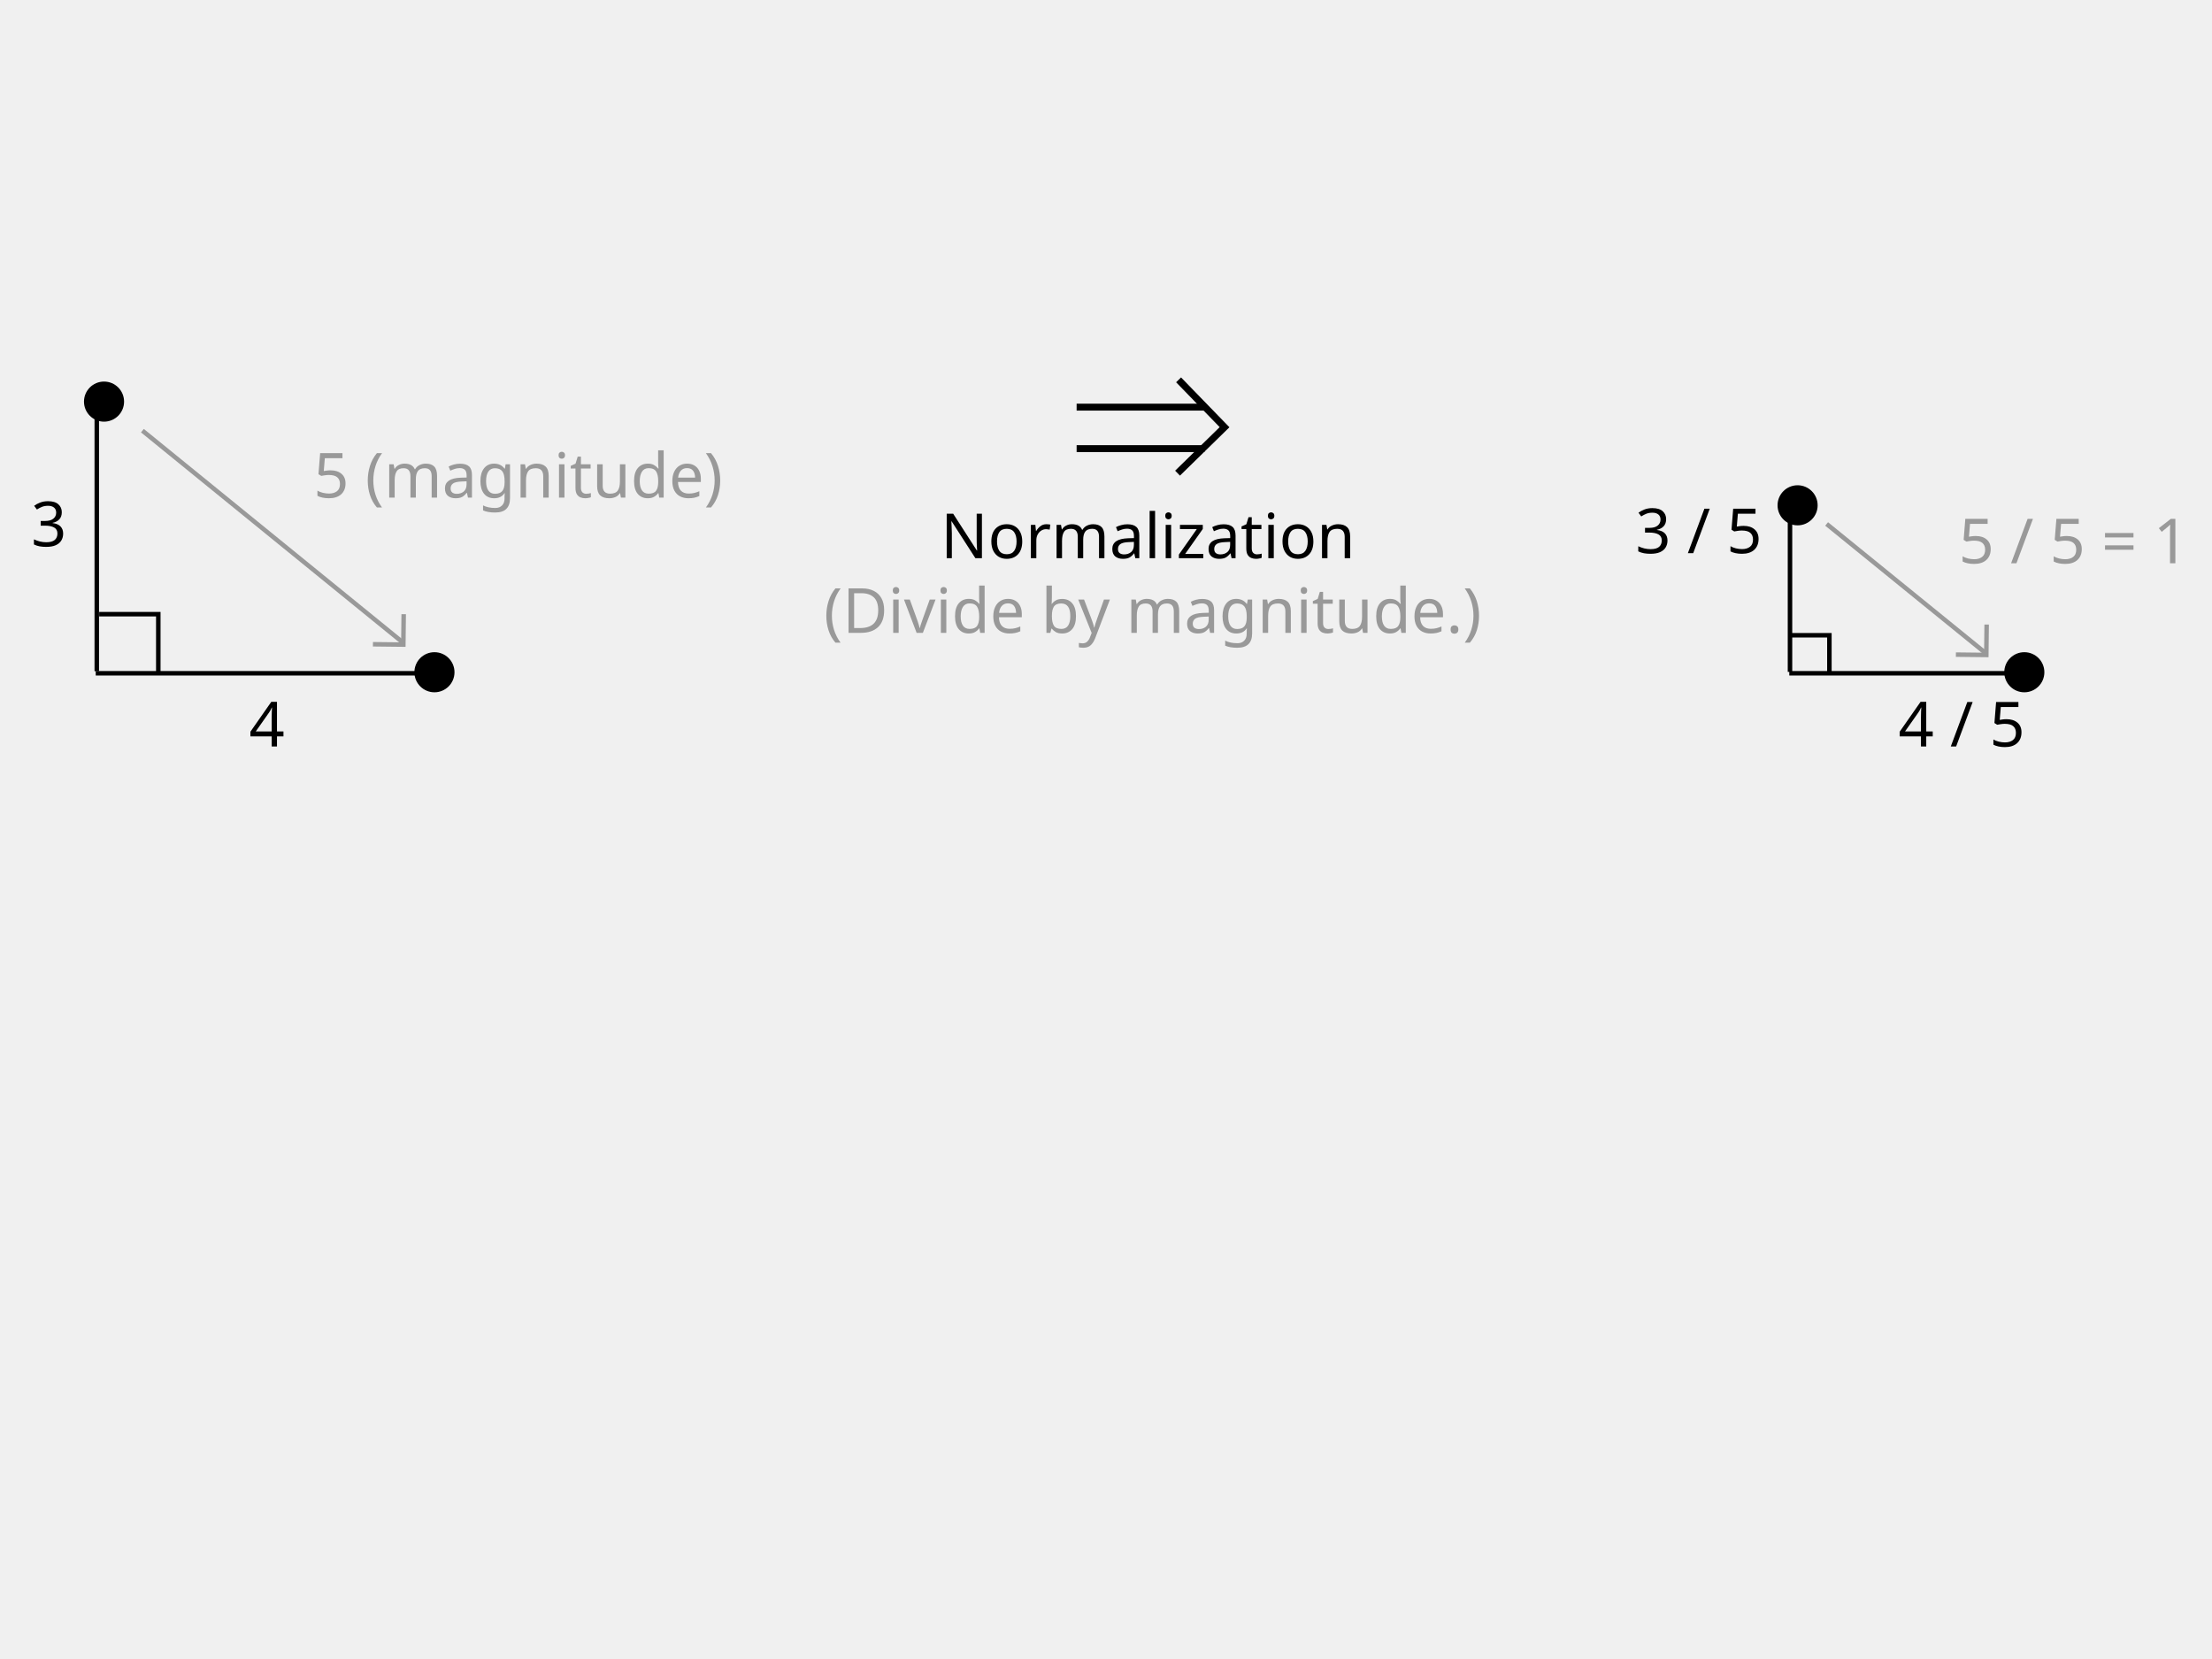
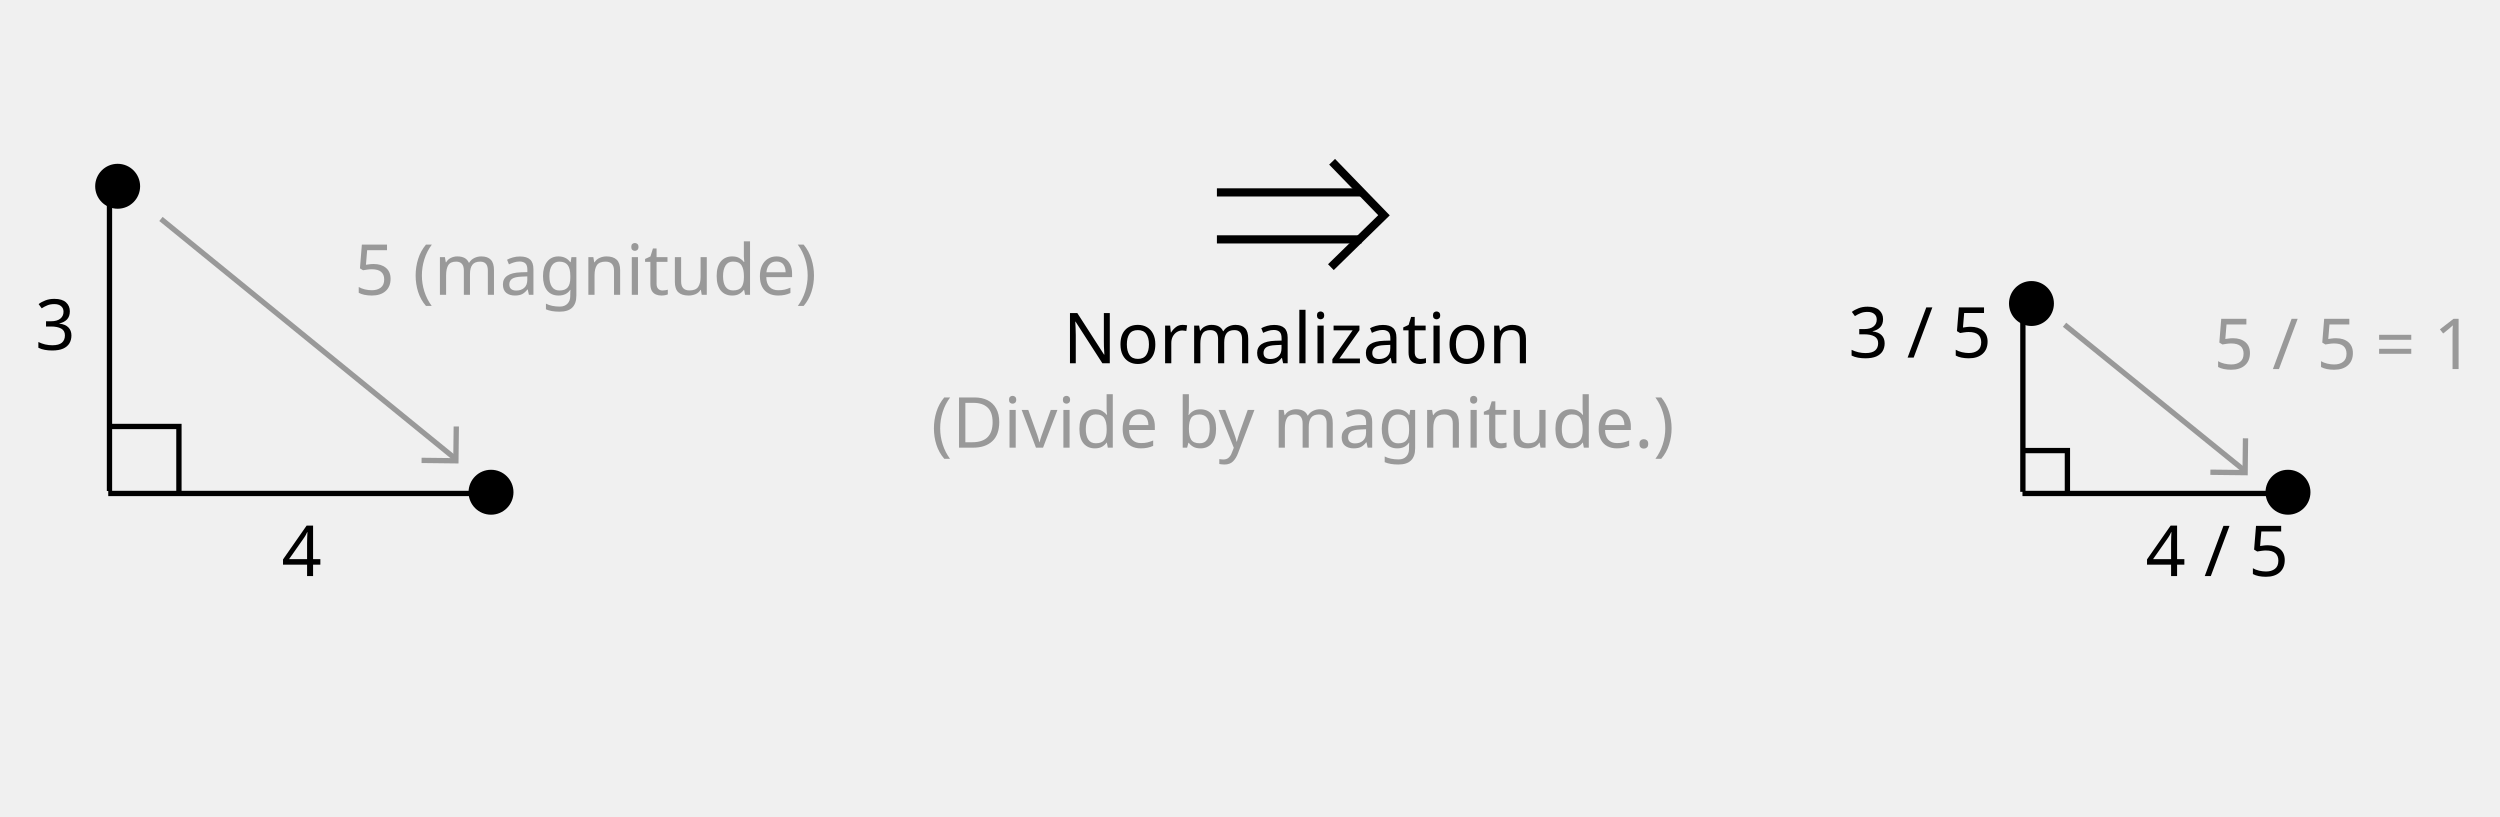
- <svg xmlns="http://www.w3.org/2000/svg" version="1.1" id="Layer_1" x="0px" y="0px" viewBox="0 0 640 480" enable-background="new 0 0 640 480" xml:space="preserve">
-   <text transform="matrix(1 0 0 1 9.0059 158.0439)" font-family="'TheSerif-HP5Plain'" font-size="18">3</text>
-   <text transform="matrix(1 0 0 1 72.0762 215.9736)" font-family="'TheSerif-HP5Plain'" font-size="18">4</text>
-   <text transform="matrix(1 0 0 1 86.0264 143.9736)" fill="#999999" font-family="'TheSerif-HP5Plain'" font-size="18"> 5 (magnitude)</text>
-   <line fill="none" stroke="#999999" stroke-width="1.3" x1="41.2" y1="124.6" x2="116.7" y2="186" />
-   <line fill="none" stroke="#000000" stroke-width="1.3" x1="27.7" y1="194.8" x2="127.2" y2="194.8" />
-   <polyline fill="none" stroke="#999999" stroke-width="1.3" points="116.8,177.7 116.7,186.5 107.9,186.4 " />
-   <circle cx="30.1" cy="116.2" r="5.8" />
-   <line fill="none" stroke="#000000" stroke-width="1.3" x1="28" y1="119.5" x2="28" y2="194.2" />
-   <polyline fill="none" stroke="#000000" stroke-width="1.3" points="45.8,194.8 45.8,177.7 28.7,177.7 " />
-   <circle cx="125.7" cy="194.5" r="5.8" />
-   <text transform="matrix(1 0 0 1 473.1904 160.0439)" font-family="'TheSerif-HP5Plain'" font-size="18">3 / 5</text>
-   <text transform="matrix(1 0 0 1 549.2607 215.9736)" font-family="'TheSerif-HP5Plain'" font-size="18">4 / 5</text>
-   <text transform="matrix(1 0 0 1 562.0264 162.9736)" fill="#999999" font-family="'TheSerif-HP5Plain'" font-size="18"> 5 / 5 = 1</text>
-   <line fill="none" stroke="#999999" stroke-width="1.3" x1="528.5" y1="151.6" x2="574.8" y2="189.2" />
-   <line fill="none" stroke="#000000" stroke-width="1.3" x1="517.7" y1="194.8" x2="581.5" y2="194.8" />
-   <polyline fill="none" stroke="#999999" stroke-width="1.3" points="574.8,180.7 574.7,189.5 565.9,189.4 " />
-   <circle cx="520.1" cy="146.2" r="5.8" />
-   <line fill="none" stroke="#000000" stroke-width="1.3" x1="517.9" y1="146.5" x2="517.9" y2="194.4" />
-   <polyline fill="none" stroke="#000000" stroke-width="1.3" points="529.3,194.8 529.3,183.8 518.3,183.8 " />
-   <circle cx="585.7" cy="194.5" r="5.8" />
-   <text transform="matrix(1 0 0 1 272.1636 161.5)">
-     <tspan x="0" y="0" font-family="'TheSerif-HP5Plain'" font-size="18">Normalization</tspan>
-     <tspan x="-33.8" y="21.6" fill="#999999" font-family="'TheSerif-HP5Plain'" font-size="18">(Divide by magnitude.)</tspan>
-   </text>
-   <line fill="#FFFFFF" stroke="#000000" stroke-width="2" x1="348.5" y1="129.8" x2="311.5" y2="129.8" />
-   <line fill="#FFFFFF" stroke="#000000" stroke-width="2" x1="348.5" y1="117.8" x2="311.5" y2="117.8" />
-   <polyline fill="none" stroke="#000000" stroke-width="2" points="341,109.9 354.3,123.6 340.7,136.9 " />
+ <svg xmlns="http://www.w3.org/2000/svg" version="1.1" id="Layer_1" x="0px" y="0px" viewBox="0 232 612 200" enable-background="new 0 232 612 200" xml:space="preserve">
+   <text transform="matrix(1 0 0 1 8.6123 317.6299)" font-family="'ArialMT'" font-size="17.212">3</text>
+   <text transform="matrix(1 0 0 1 68.9229 373.0249)" font-family="'ArialMT'" font-size="17.212">4</text>
+   <text transform="matrix(1 0 0 1 82.2627 304.1748)" fill="#999999" font-family="'ArialMT'" font-size="17.212"> 5 (magnitude)</text>
+   <line fill="none" stroke="#999999" stroke-width="1.3" x1="39.4" y1="285.6" x2="111.6" y2="344.4" />
+   <line fill="none" stroke="#000000" stroke-width="1.3" x1="26.5" y1="352.8" x2="121.6" y2="352.8" />
+   <polyline fill="none" stroke="#999999" stroke-width="1.3" points="111.7,336.4 111.6,344.8 103.2,344.7 " />
+   <circle cx="28.8" cy="277.6" r="5.5" />
+   <line fill="none" stroke="#000000" stroke-width="1.3" x1="26.8" y1="280.8" x2="26.8" y2="352.2" />
+   <polyline fill="none" stroke="#000000" stroke-width="1.3" points="43.8,352.8 43.8,336.4 27.4,336.4 " />
+   <circle cx="120.2" cy="352.5" r="5.5" />
+   <text transform="matrix(1 0 0 1 452.4883 319.5425)" font-family="'ArialMT'" font-size="17.212">3 / 5</text>
+   <text transform="matrix(1 0 0 1 525.2305 373.0249)" font-family="'ArialMT'" font-size="17.212">4 / 5</text>
+   <text transform="matrix(1 0 0 1 537.4376 322.3438)" fill="#999999" font-family="'ArialMT'" font-size="17.212"> 5 / 5 = 1</text>
+   <line fill="none" stroke="#999999" stroke-width="1.3" x1="505.4" y1="311.5" x2="549.7" y2="347.4" />
+   <line fill="none" stroke="#000000" stroke-width="1.3" x1="495.1" y1="352.8" x2="556.1" y2="352.8" />
+   <polyline fill="none" stroke="#999999" stroke-width="1.3" points="549.7,339.3 549.6,347.7 541.1,347.6 " />
+   <circle cx="497.3" cy="306.3" r="5.5" />
+   <line fill="none" stroke="#000000" stroke-width="1.3" x1="495.2" y1="306.6" x2="495.2" y2="352.4" />
+   <polyline fill="none" stroke="#000000" stroke-width="1.3" points="506.1,352.8 506.1,342.3 495.6,342.3 " />
+   <circle cx="560.1" cy="352.5" r="5.5" />
+   <text transform="matrix(1 0 0 1 260.2568 320.9346)" font-family="'ArialMT'" font-size="17.212">Normalization</text>
+   <text transform="matrix(1 0 0 1 227.9356 341.5898)" fill="#999999" font-family="'ArialMT'" font-size="17.212">(Divide by magnitude.)</text>
+   <line fill="none" stroke="#000000" stroke-width="2" x1="333.3" y1="290.6" x2="297.9" y2="290.6" />
+   <line fill="none" stroke="#000000" stroke-width="2" x1="333.3" y1="279.1" x2="297.9" y2="279.1" />
+   <polyline fill="none" stroke="#000000" stroke-width="2" points="326.1,271.6 338.8,284.7 325.8,297.4 " />
</svg>
